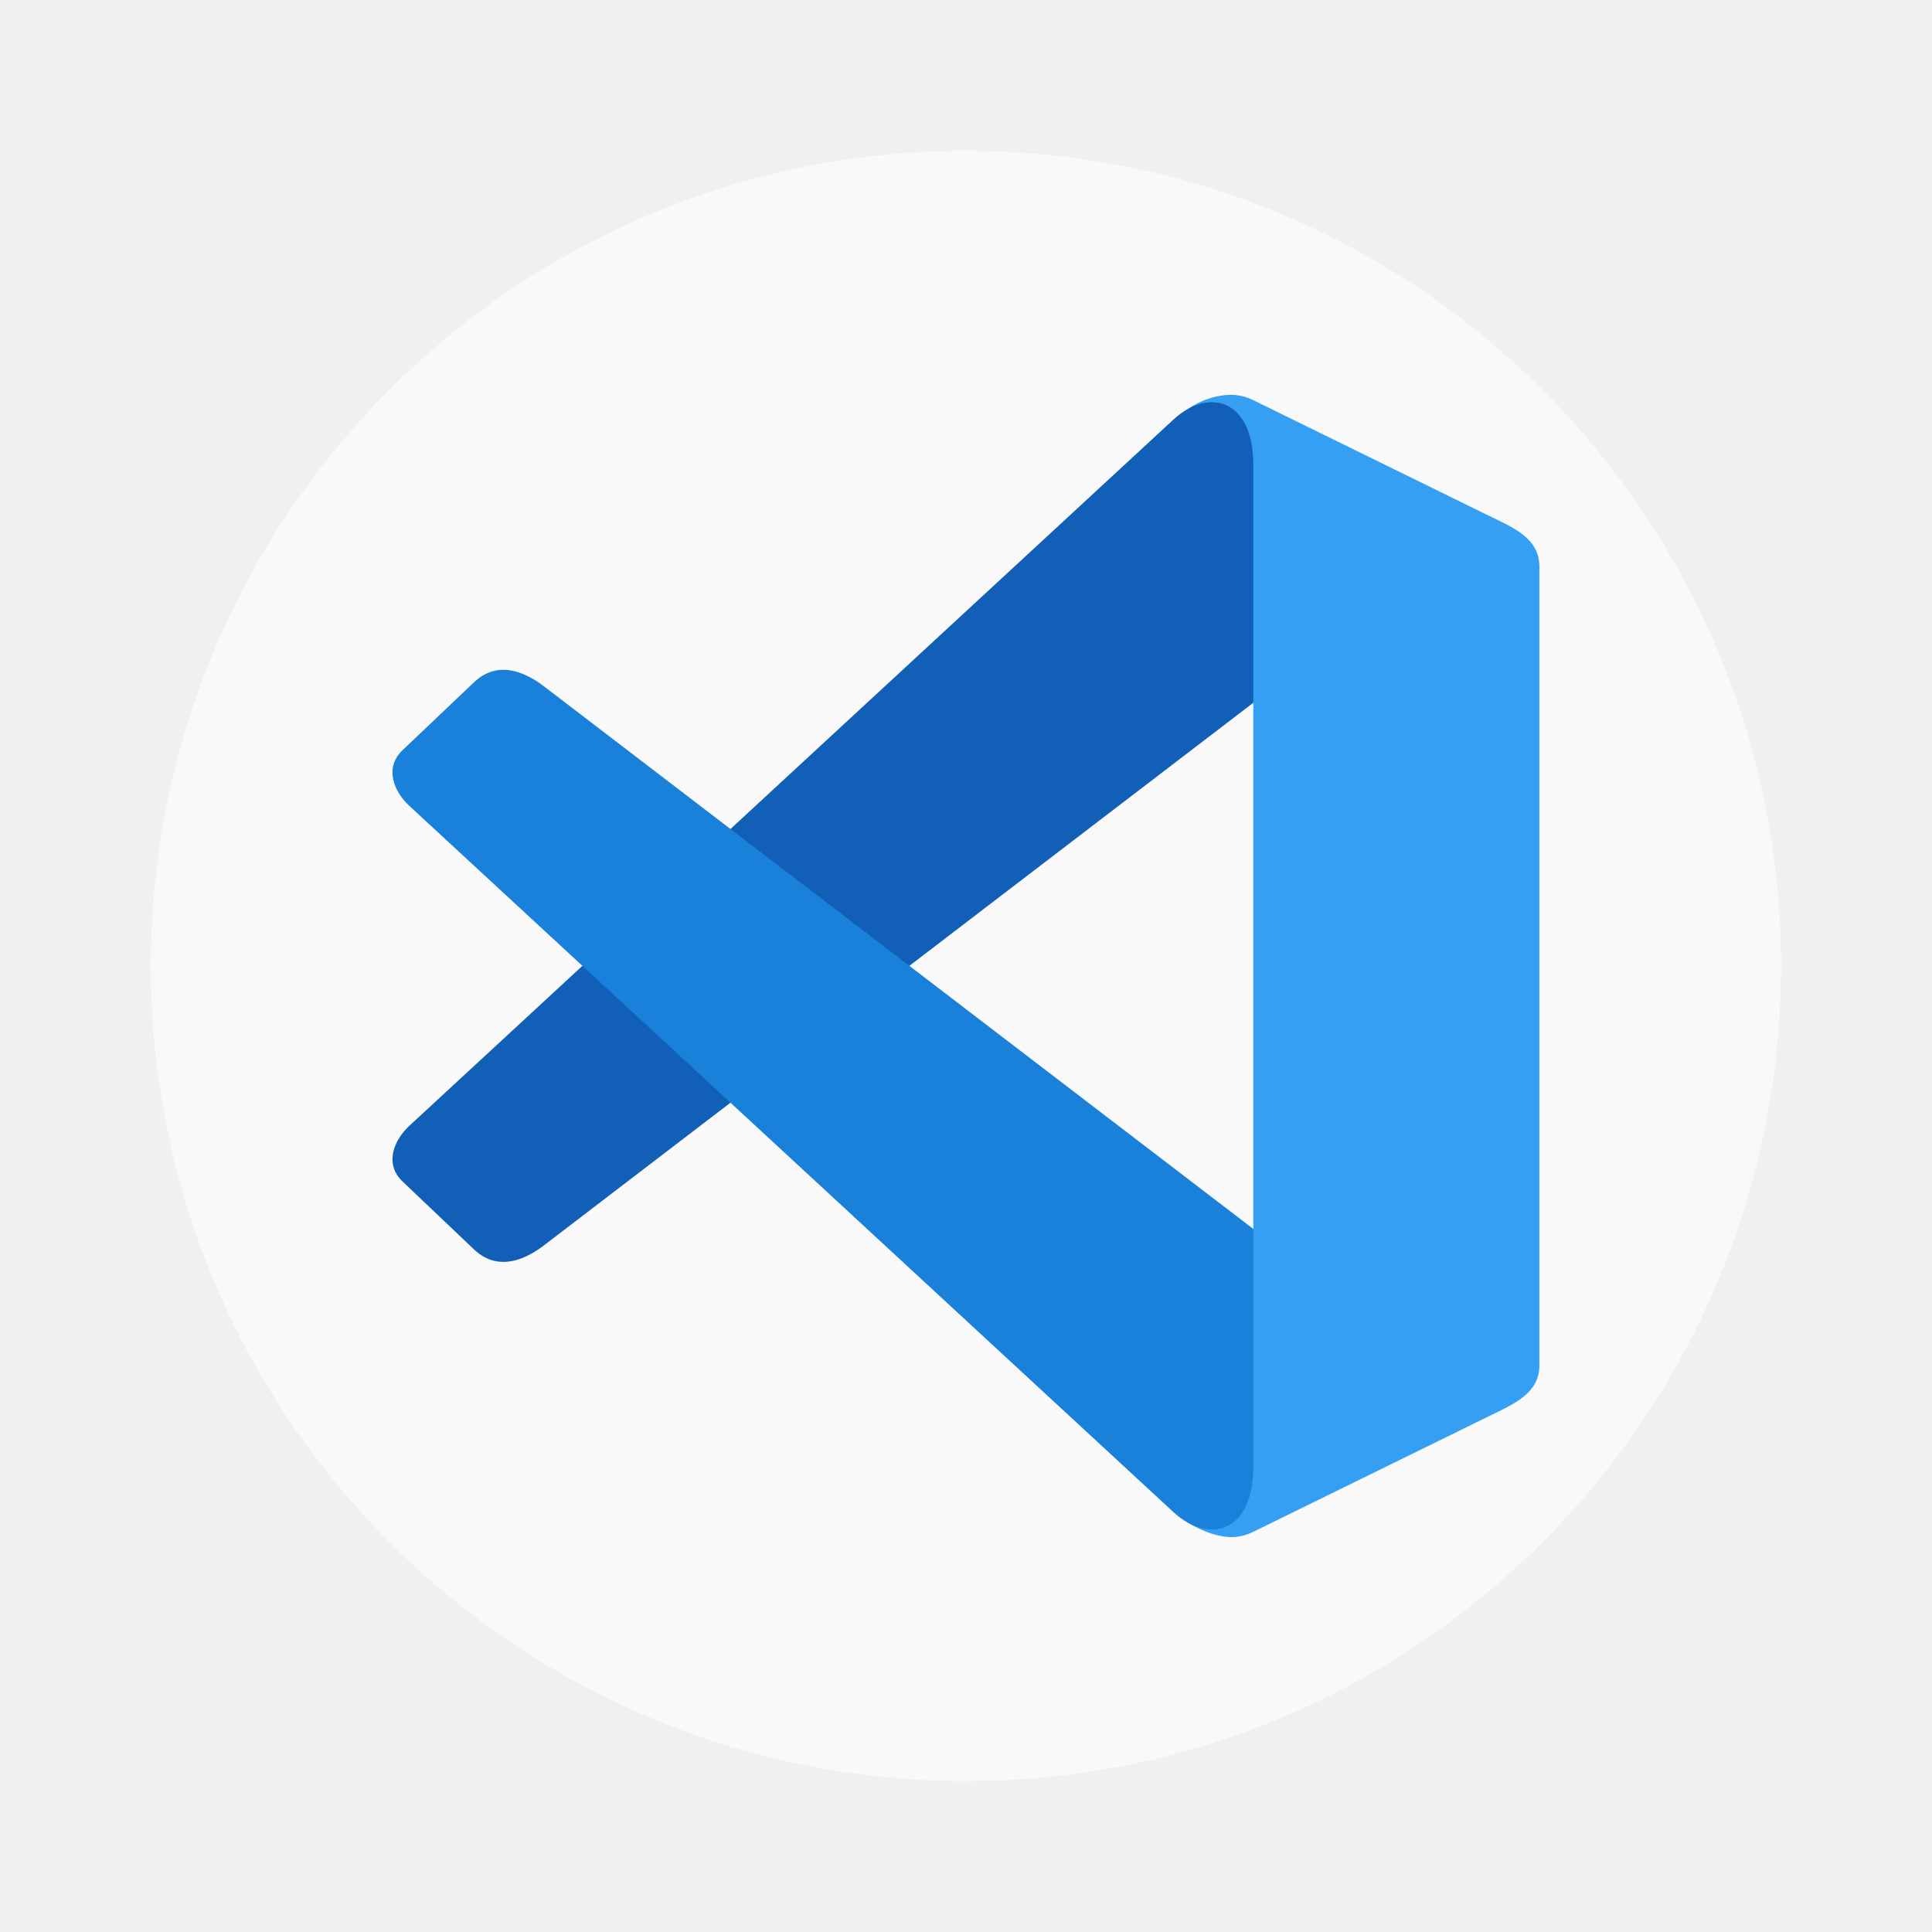
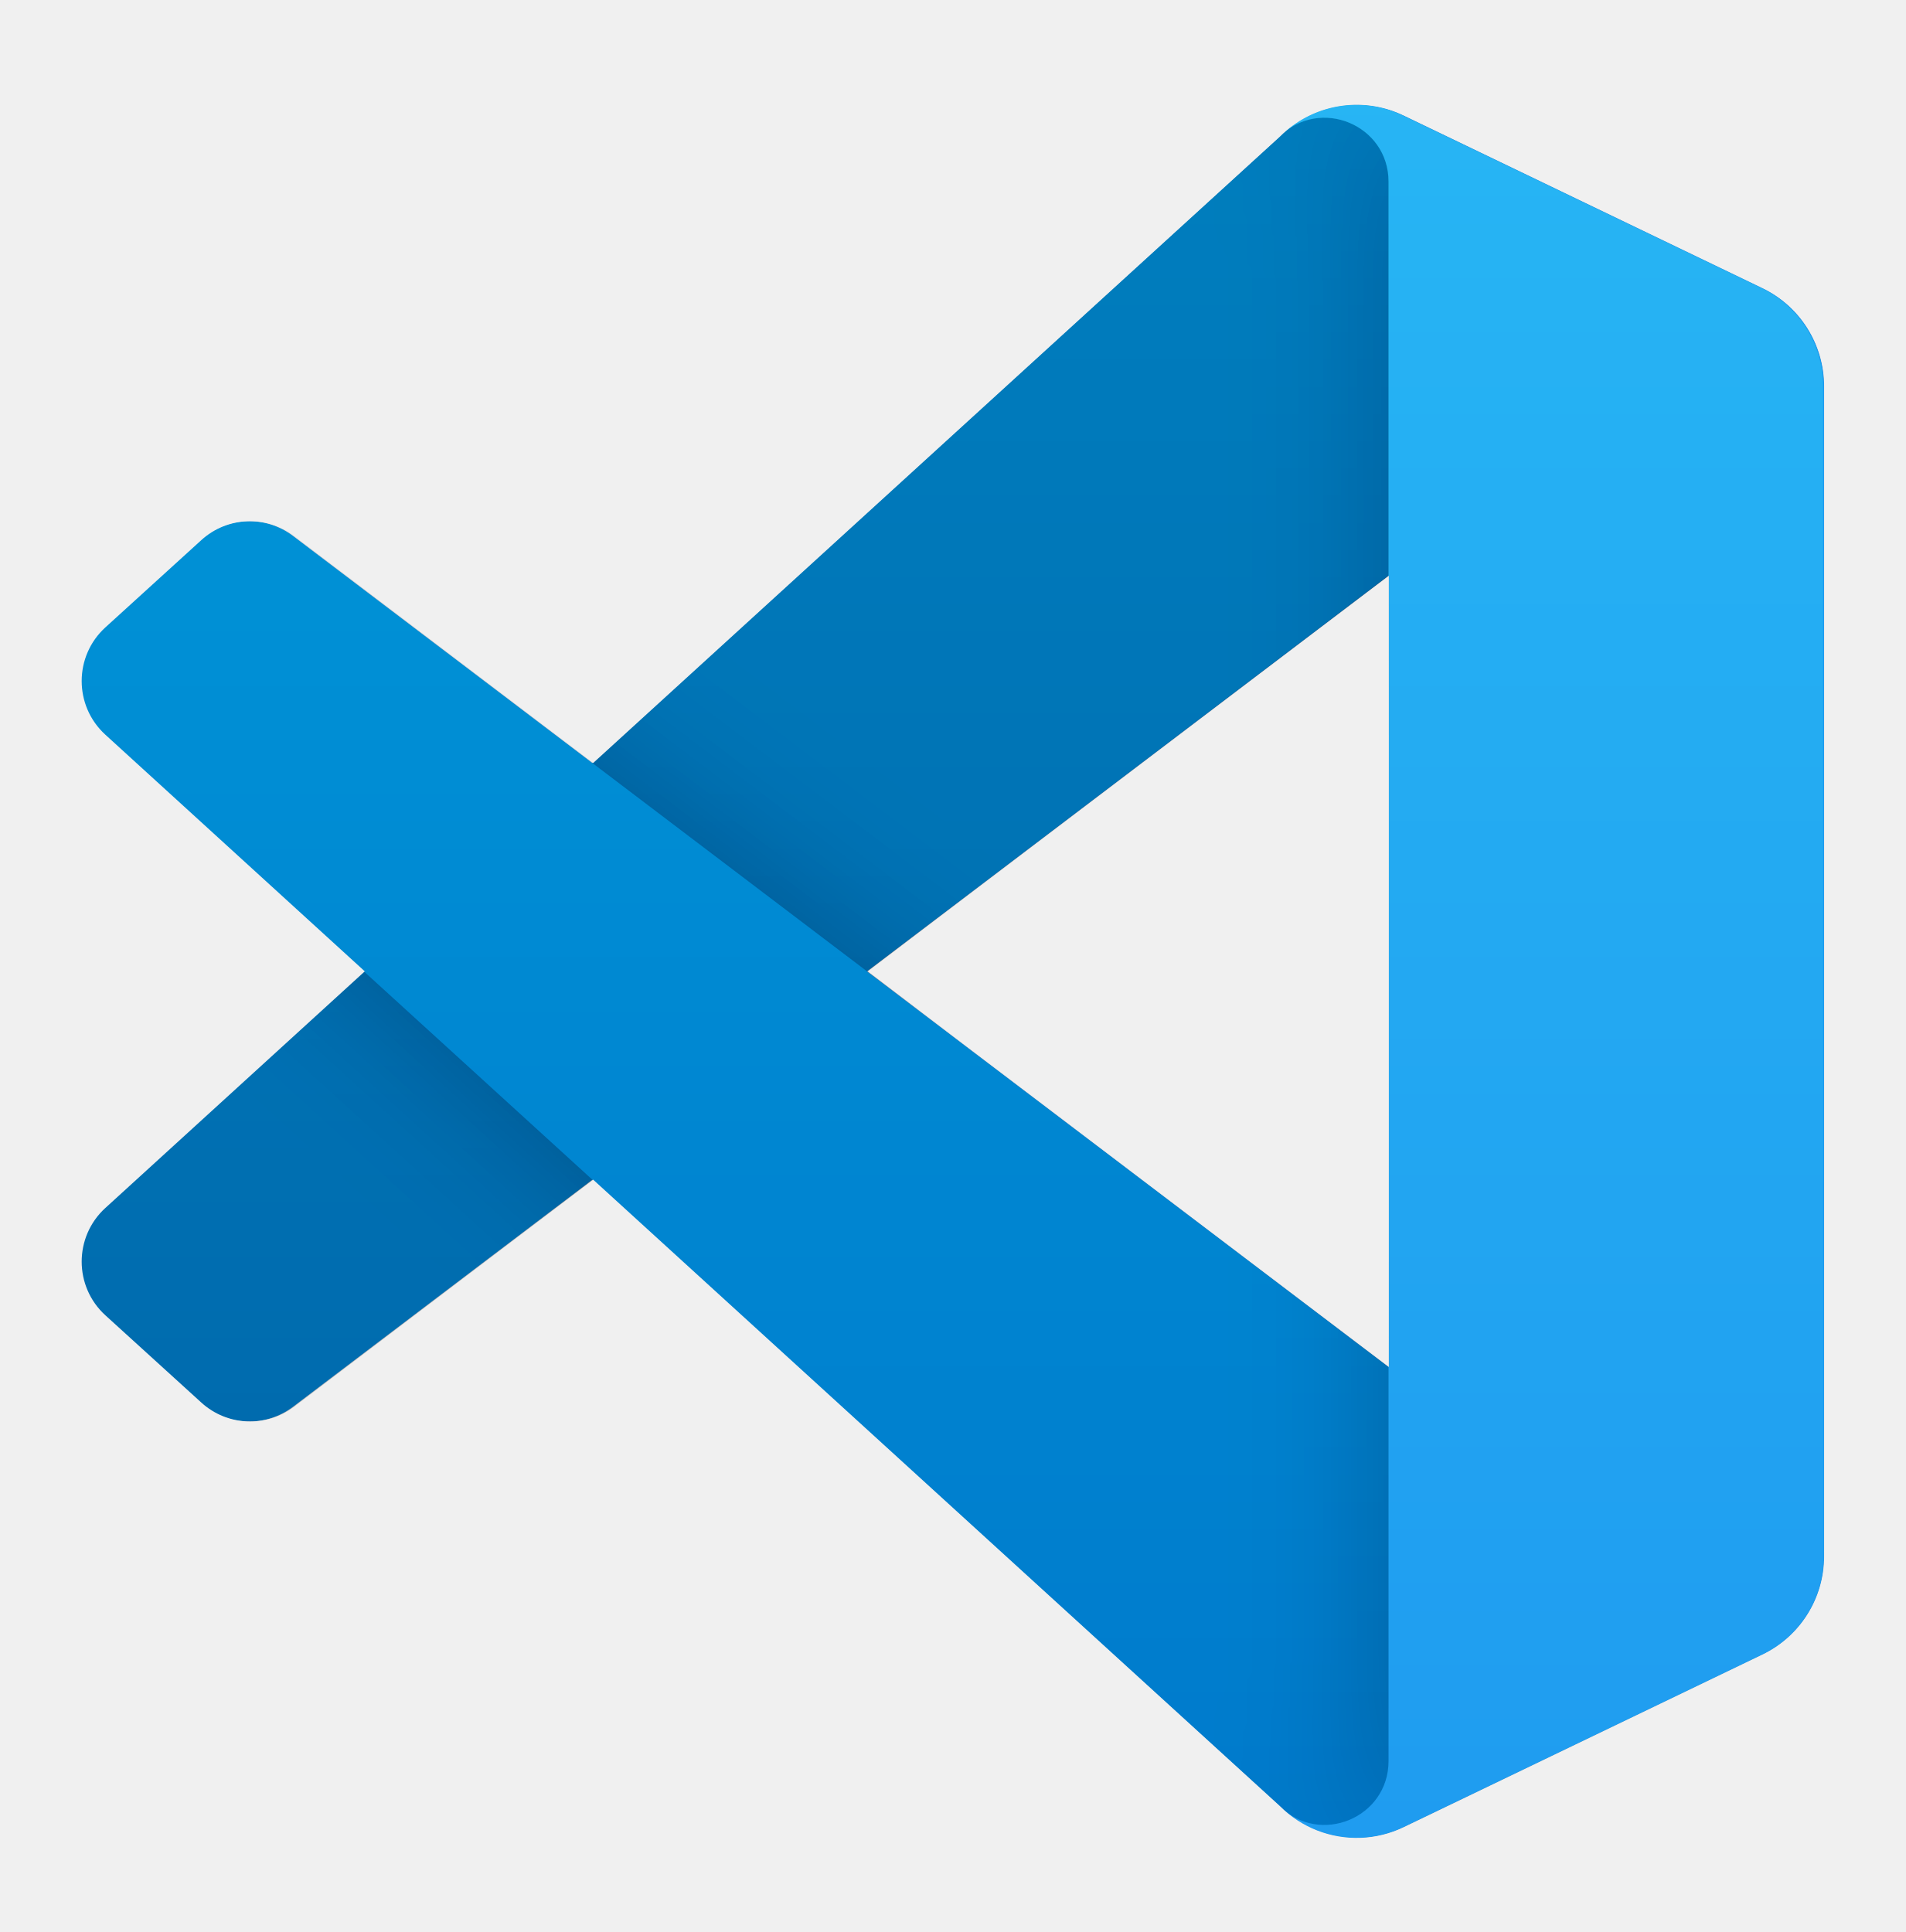
- <svg xmlns="http://www.w3.org/2000/svg" width="64" height="64" version="1.1" viewBox="0 0 16.933 16.933">
-   <circle cx="8.466" cy="8.466" r="7.144" fill="#f9f9f9" style="paint-order:stroke fill markers" />
-   <g transform="matrix(1.1855 0 0 1.1855 -14.244 .37886)" fill-rule="evenodd" stroke-width=".265">
-     <path d="m21.068 2.602c-0.091 0.01-0.179 0.041-0.267 0.099 0.138 0.171-0.14 1.786 0.208 2.004l0.272 0.171v3.892l-0.427 0.32c-0.329 0.246 0.03 1.666-0.057 1.849 0.095 0.058 0.238 0.12 0.362 0.105 0.04-0.005 0.08-0.016 0.12-0.036l1.737-0.852c0.189-0.093 0.38-0.17 0.38-0.38v-5.904c0-0.211-0.191-0.288-0.38-0.38l-1.737-0.852c-0.04-0.02-0.08-0.031-0.12-0.036-0.031-0.004-0.062-0.003-0.092 0z" fill="#35a0f3" style="paint-order:stroke fill markers" />
-     <path d="m15.041 8.004 5.651-5.223c0.257-0.237 0.589-0.153 0.589 0.337v1.758l-5.224 3.996c-0.091 0.072-0.329 0.243-0.537 0.046l-0.529-0.503c-0.139-0.132-0.06-0.31 0.05-0.411z" fill="#115fb7" style="paint-order:stroke fill markers" />
-     <path d="m15.041 5.638 5.651 5.223c0.257 0.237 0.589 0.153 0.589-0.337v-1.758l-5.224-3.996c-0.091-0.072-0.329-0.243-0.537-0.046l-0.529 0.503c-0.139 0.132-0.06 0.31 0.05 0.411z" fill="#1a81da" style="paint-order:stroke fill markers" />
+ <svg xmlns="http://www.w3.org/2000/svg" width="72" height="73" viewBox="0 0 72 73" fill="none">
+   <mask id="mask0_1152_115027" style="mask-type:alpha" maskUnits="userSpaceOnUse" x="3" y="3" width="66" height="67">
+     <path fill-rule="evenodd" clip-rule="evenodd" d="M49.766 69.166C50.803 69.57 51.985 69.544 53.032 69.041L66.585 62.519C68.009 61.834 68.915 60.393 68.915 58.812V14.592C68.915 13.011 68.009 11.569 66.585 10.884L53.032 4.362C51.658 3.702 50.051 3.863 48.846 4.74C48.673 4.865 48.51 5.005 48.356 5.159L22.41 28.829L11.109 20.251C10.056 19.452 8.585 19.518 7.608 20.406L3.983 23.704C2.788 24.791 2.787 26.671 3.98 27.76L13.781 36.702L3.98 45.643C2.787 46.732 2.788 48.612 3.983 49.7L7.608 52.997C8.585 53.886 10.056 53.951 11.109 53.153L22.41 44.574L48.356 68.245C48.766 68.655 49.248 68.964 49.766 69.166ZM52.467 21.758L32.781 36.702L52.467 51.645V21.758Z" fill="white" />
+   </mask>
+   <g mask="url(#mask0_1152_115027)">
+     <g filter="url(#filter0_d_1152_115027)">
+       <path d="M66.582 10.896L53.019 4.365C51.449 3.609 49.572 3.928 48.34 5.16L3.938 45.645C2.744 46.733 2.745 48.614 3.941 49.701L7.568 52.998C8.545 53.887 10.018 53.952 11.07 53.154L64.541 12.59C66.335 11.229 68.912 12.508 68.912 14.76V14.603C68.912 13.022 68.006 11.581 66.582 10.896Z" fill="#0065A9" />
+     </g>
+     <g filter="url(#filter1_d_1152_115027)">
+       <path d="M66.582 62.509L53.019 69.04C51.449 69.796 49.572 69.477 48.34 68.245L3.938 27.76C2.744 26.671 2.745 24.791 3.941 23.704L7.568 20.407C8.545 19.518 10.018 19.452 11.07 20.251L64.541 60.815C66.335 62.176 68.912 60.896 68.912 58.645V58.802C68.912 60.383 68.006 61.824 66.582 62.509Z" fill="#007ACC" />
+     </g>
+     <g filter="url(#filter2_d_1152_115027)">
+       <path d="M53.023 69.041C51.452 69.796 49.576 69.477 48.344 68.245C49.862 69.763 52.458 68.687 52.458 66.54V6.863C52.458 4.716 49.862 3.64 48.344 5.159C49.576 3.927 51.452 3.607 53.023 4.362L66.584 10.884C68.009 11.569 68.915 13.011 68.915 14.592V58.812C68.915 60.393 68.009 61.834 66.584 62.519L53.023 69.041Z" fill="#1F9CF0" />
+     </g>
+     <g style="mix-blend-mode:overlay" opacity="0.25">
+       <path fill-rule="evenodd" clip-rule="evenodd" d="M49.723 69.166C50.76 69.57 51.942 69.544 52.989 69.041L66.542 62.519C67.966 61.834 68.871 60.393 68.871 58.812V14.592C68.871 13.011 67.966 11.569 66.542 10.884L52.989 4.362C51.615 3.702 50.008 3.863 48.803 4.74C48.63 4.865 48.467 5.005 48.313 5.159L22.367 28.829L11.066 20.251C10.014 19.452 8.542 19.518 7.565 20.406L3.94 23.704C2.745 24.791 2.744 26.671 3.937 27.76L13.738 36.702L3.937 45.643C2.744 46.732 2.745 48.612 3.94 49.7L7.565 52.997C8.542 53.886 10.014 53.951 11.066 53.153L22.367 44.574L48.313 68.245C48.723 68.655 49.205 68.964 49.723 69.166ZM52.424 21.758L32.738 36.702L52.424 51.645V21.758Z" fill="url(#paint0_linear_1152_115027)" />
+     </g>
  </g>
+   <defs>
+     <filter id="filter0_d_1152_115027" x="0.3" y="3.959" width="71.353" height="55.238" filterUnits="userSpaceOnUse" color-interpolation-filters="sRGB">
+       <feFlood flood-opacity="0" result="BackgroundImageFix" />
+       <feColorMatrix in="SourceAlpha" type="matrix" values="0 0 0 0 0 0 0 0 0 0 0 0 0 0 0 0 0 0 127 0" result="hardAlpha" />
+       <feOffset dy="2.743" />
+       <feGaussianBlur stdDeviation="1.371" />
+       <feColorMatrix type="matrix" values="0 0 0 0 0 0 0 0 0 0 0 0 0 0 0 0 0 0 0.25 0" />
+       <feBlend mode="normal" in2="BackgroundImageFix" result="effect1_dropShadow_1152_115027" />
+       <feBlend mode="normal" in="SourceGraphic" in2="effect1_dropShadow_1152_115027" result="shape" />
+     </filter>
+     <filter id="filter1_d_1152_115027" x="-2.443" y="14.208" width="76.839" height="60.723" filterUnits="userSpaceOnUse" color-interpolation-filters="sRGB">
+       <feFlood flood-opacity="0" result="BackgroundImageFix" />
+       <feColorMatrix in="SourceAlpha" type="matrix" values="0 0 0 0 0 0 0 0 0 0 0 0 0 0 0 0 0 0 127 0" result="hardAlpha" />
+       <feOffset />
+       <feGaussianBlur stdDeviation="2.743" />
+       <feColorMatrix type="matrix" values="0 0 0 0 0 0 0 0 0 0 0 0 0 0 0 0 0 0 0.25 0" />
+       <feBlend mode="overlay" in2="BackgroundImageFix" result="effect1_dropShadow_1152_115027" />
+       <feBlend mode="normal" in="SourceGraphic" in2="effect1_dropShadow_1152_115027" result="shape" />
+     </filter>
+     <filter id="filter2_d_1152_115027" x="42.858" y="-1.529" width="31.542" height="76.46" filterUnits="userSpaceOnUse" color-interpolation-filters="sRGB">
+       <feFlood flood-opacity="0" result="BackgroundImageFix" />
+       <feColorMatrix in="SourceAlpha" type="matrix" values="0 0 0 0 0 0 0 0 0 0 0 0 0 0 0 0 0 0 127 0" result="hardAlpha" />
+       <feOffset />
+       <feGaussianBlur stdDeviation="2.743" />
+       <feColorMatrix type="matrix" values="0 0 0 0 0 0 0 0 0 0 0 0 0 0 0 0 0 0 0.25 0" />
+       <feBlend mode="overlay" in2="BackgroundImageFix" result="effect1_dropShadow_1152_115027" />
+       <feBlend mode="normal" in="SourceGraphic" in2="effect1_dropShadow_1152_115027" result="shape" />
+     </filter>
+     <linearGradient id="paint0_linear_1152_115027" x1="35.957" y1="3.957" x2="35.957" y2="69.446" gradientUnits="userSpaceOnUse">
+       <stop stop-color="white" />
+       <stop offset="1" stop-color="white" stop-opacity="0" />
+     </linearGradient>
+   </defs>
</svg>
